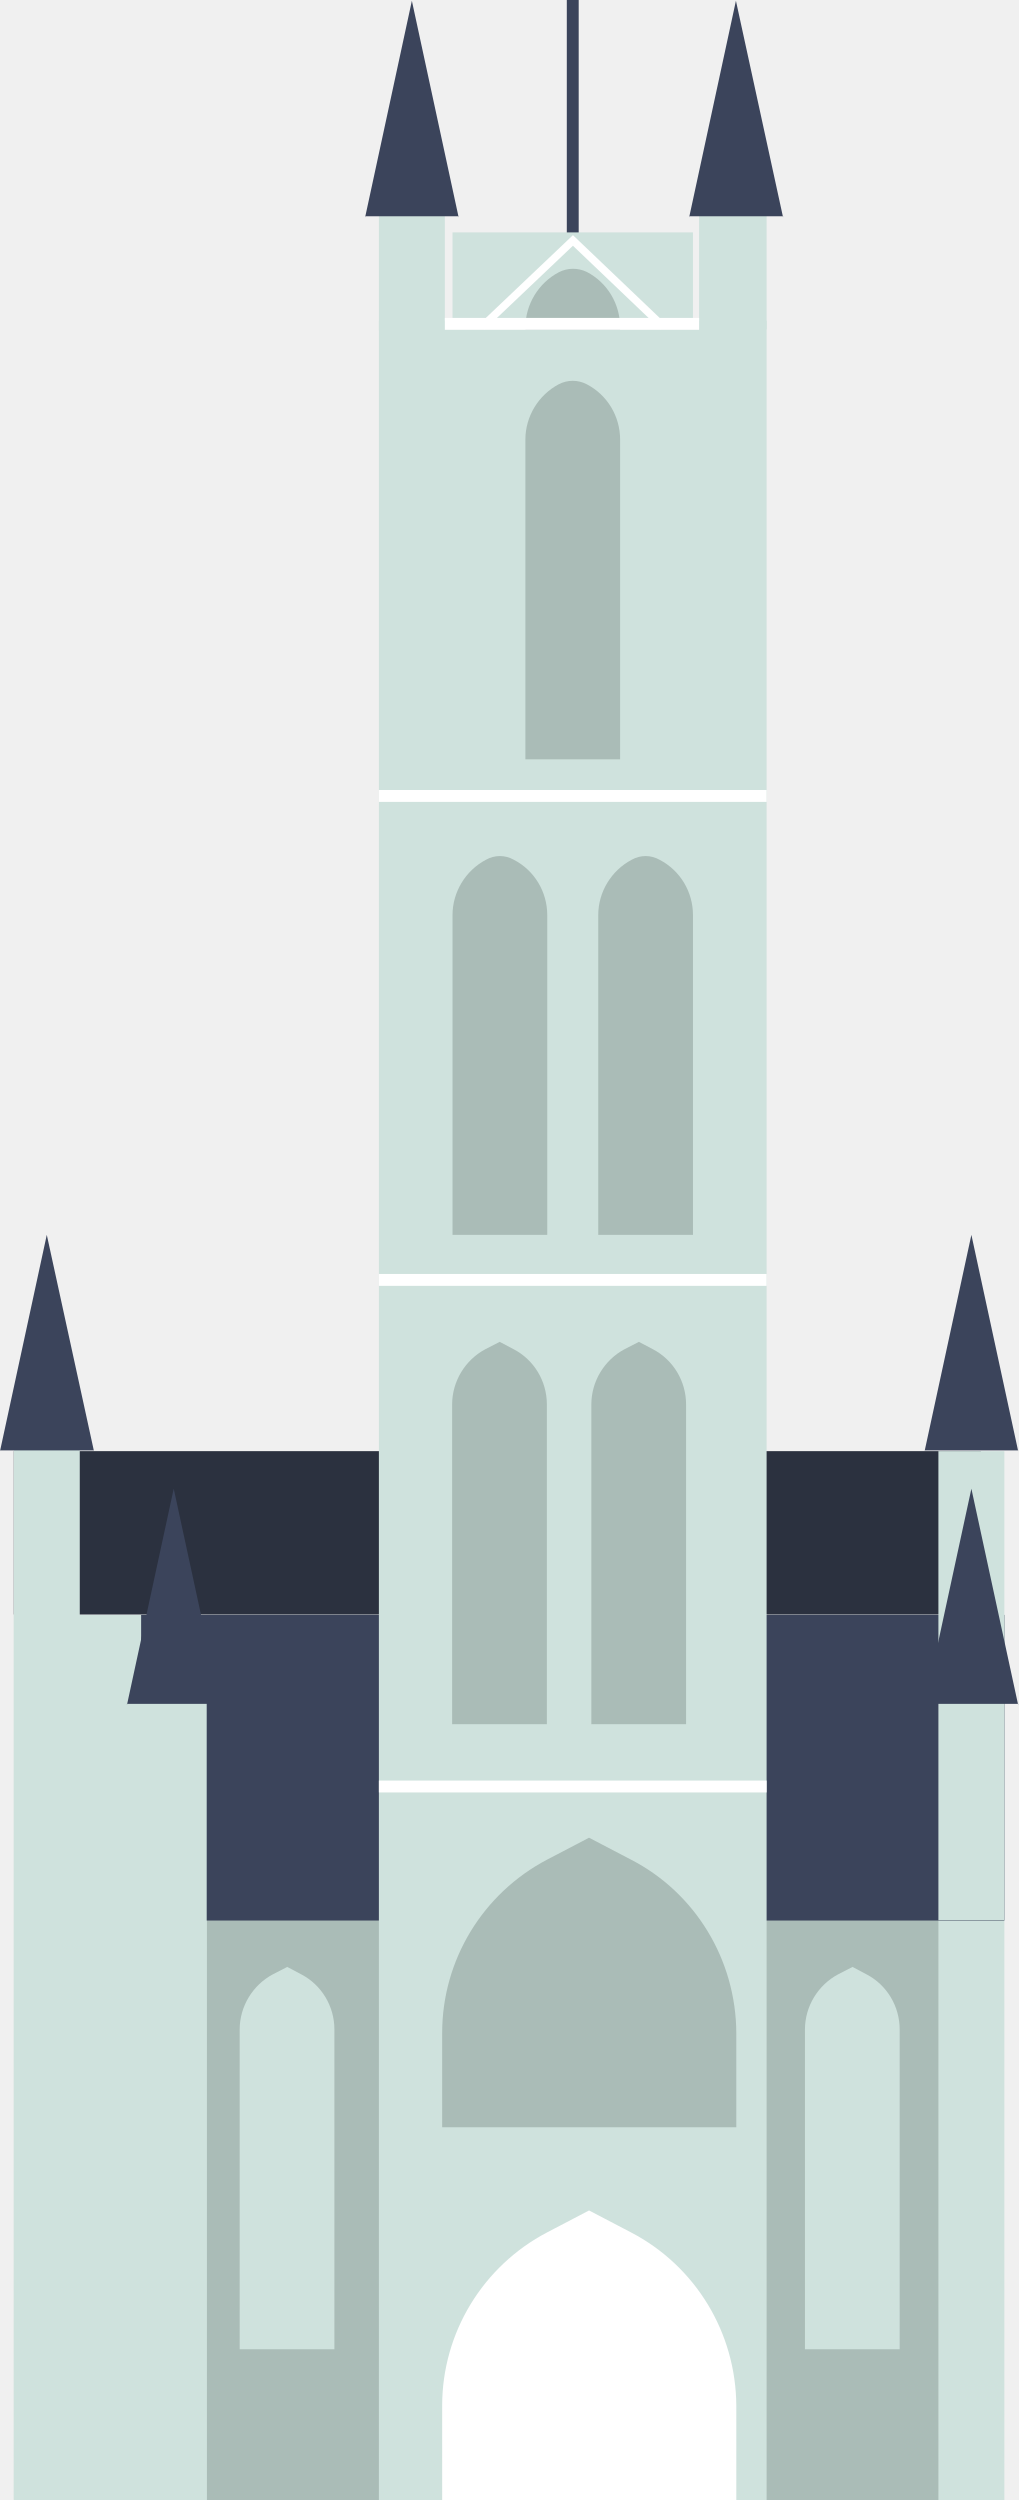
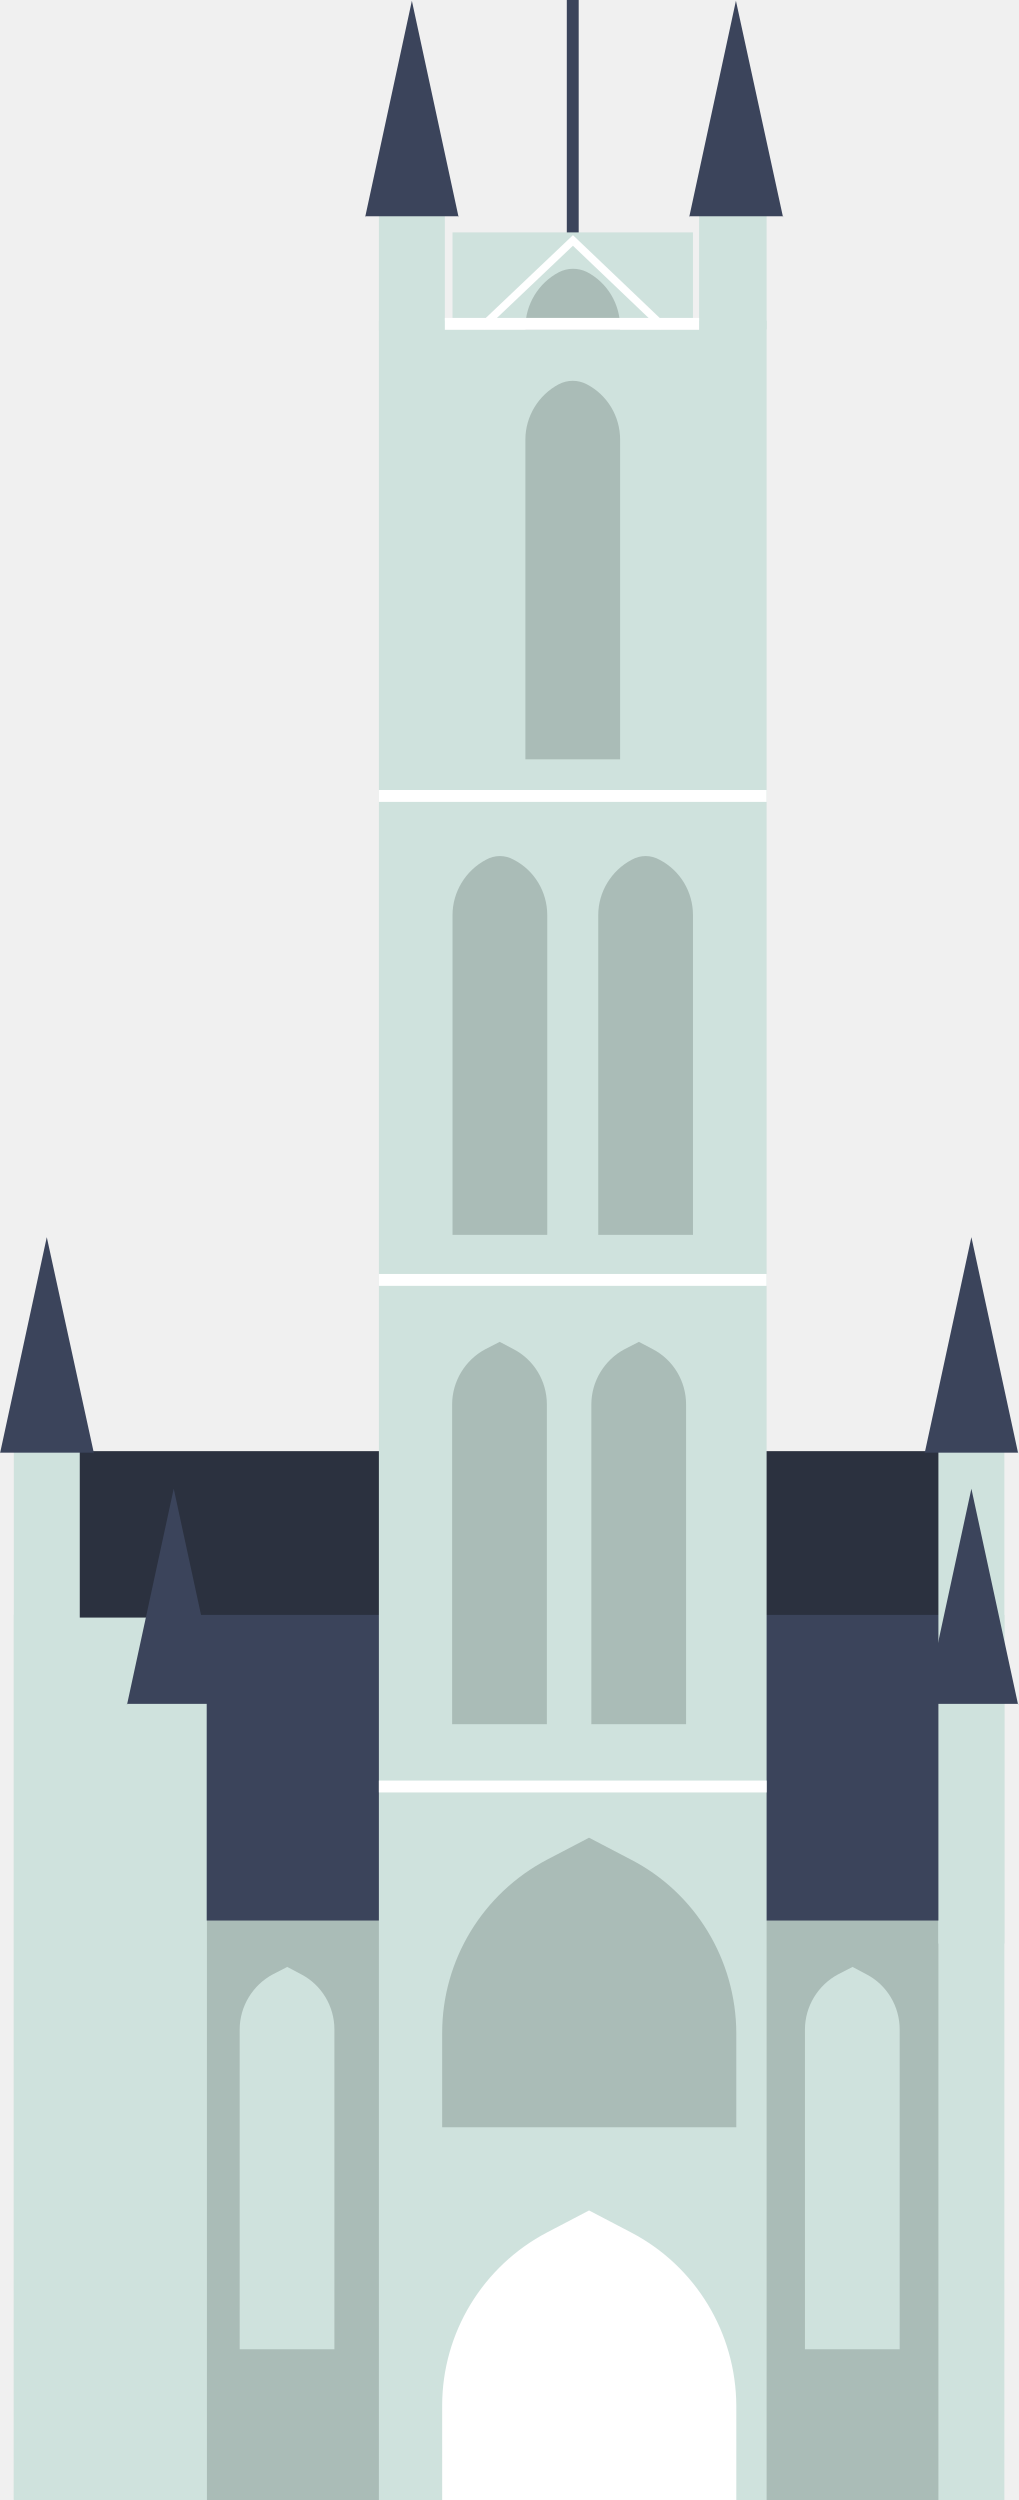
- <svg xmlns="http://www.w3.org/2000/svg" version="1.1" x="0px" y="0px" width="265.5px" height="651.9px" viewBox="0 0 265.5 651.9" style="enable-background:new 0 0 265.5 651.9;" xml:space="preserve">
+ <svg xmlns="http://www.w3.org/2000/svg" version="1.1" id="Laag_1" x="0px" y="0px" viewBox="-866 675.1 265.5 651.9" style="enable-background:new -866 675.1 265.5 651.9;" xml:space="preserve">
  <style type="text/css">
-   .st0{fill:#3B445B;}
-   .st1{fill:#CFE2DD;}
-   .st2{fill:#AABCB7;}
-   .st3{fill:#2B313F;}
-   .st4{fill:#FFFFFF;}
-   .st5{fill:none;stroke:#FFFFFF;stroke-width:2;stroke-miterlimit:10;}
+ 	.st0{fill:#3B445B;}
+ 	.st1{fill:#CFE2DD;}
+ 	.st2{fill:#AABCB7;}
+ 	.st3{fill:#2B313F;}
+ 	.st4{fill:#FFFFFF;}
+ 	.st5{fill:none;stroke:#FFFFFF;stroke-width:2;stroke-miterlimit:10;}
</style>
-   <defs>
- </defs>
-   <rect x="147.8" y="0" class="st0" width="3.1" height="62.6" />
-   <rect x="3.6" y="421.1" class="st1" width="258.3" height="230.8" />
-   <rect x="53.9" y="421.1" class="st2" width="190.8" height="230.8" />
-   <rect x="3.6" y="378.4" class="st3" width="252.2" height="42.6" />
-   <rect x="36.8" y="421.1" class="st0" width="225.1" height="79.7" />
-   <rect x="98.8" y="83.6" class="st1" width="101.1" height="568.3" />
-   <rect x="118" y="60.6" class="st1" width="62.7" height="23" />
-   <rect x="36.7" y="443.3" class="st1" width="17.2" height="208.6" />
-   <polygon class="st0" points="57.5,444.3 33.1,444.3 33.1,444.6 45.3,388.2 57.5,444.6 " />
-   <polygon class="st0" points="265.5,378.2 241.1,378.2 241.1,378.4 253.3,322 265.5,378.4 " />
-   <rect x="3.6" y="363.9" class="st1" width="17.2" height="287.9" />
-   <rect x="98.8" y="54.1" class="st1" width="17.2" height="32" />
-   <rect x="182.3" y="54.1" class="st1" width="17.6" height="31.8" />
-   <rect x="244.7" y="378.4" class="st1" width="17.2" height="122.3" />
-   <path class="st4" d="M164.5,582.1l-10.9-5.7l-10.9,5.7c-16.8,8.8-27.4,26.2-27.4,45.2v24.6h76.7v-24.6   C191.9,608.3,181.4,590.9,164.5,582.1z" />
-   <path class="st2" d="M164.5,484.9l-10.9-5.7l-10.9,5.7c-16.8,8.8-27.4,26.2-27.4,45.2v24.6h76.7v-24.6   C191.9,511.1,181.4,493.6,164.5,484.9z" />
-   <path class="st1" d="M74.9,512.9l-3.7,1.9c-5.3,2.8-8.7,8.4-8.7,14.4v83.4h24.7v-83.4c0-6-3.3-11.6-8.7-14.4L74.9,512.9z" />
-   <path class="st2" d="M130.3,349.9l-3.7,1.9c-5.3,2.8-8.7,8.4-8.7,14.4v83.4h24.7v-83.4c0-6-3.3-11.6-8.7-14.4L130.3,349.9z" />
-   <path class="st2" d="M166.6,349.9l-3.7,1.9c-5.3,2.8-8.7,8.4-8.7,14.4v83.4h24.7v-83.4c0-6-3.3-11.6-8.7-14.4L166.6,349.9z" />
-   <path class="st2" d="M126.7,224.2L126.7,224.2c-5.3,2.8-8.7,8.4-8.7,14.4V322h24.7v-83.4c0-6-3.3-11.6-8.7-14.4h0   C131.7,222.9,129,222.9,126.7,224.2z" />
-   <path class="st2" d="M164.7,224.2L164.7,224.2c-5.3,2.8-8.7,8.4-8.7,14.4V322h24.7v-83.4c0-6-3.3-11.6-8.7-14.4h0   C169.7,222.9,167,222.9,164.7,224.2z" />
-   <path class="st2" d="M145.7,100.2L145.7,100.2c-5.3,2.8-8.7,8.4-8.7,14.4V198h24.7v-83.4c0-6-3.3-11.6-8.7-14.4v0   C150.7,99,148,99,145.7,100.2z" />
-   <path class="st2" d="M145.7,71L145.7,71c-5.3,2.8-8.7,8.4-8.7,14.4V86h24.7v-0.7c0-6-3.3-11.6-8.7-14.4l0,0   C150.7,69.8,148,69.8,145.7,71z" />
-   <path class="st1" d="M222.3,512.9l-3.7,1.9c-5.3,2.8-8.7,8.4-8.7,14.4v83.4h24.7v-83.4c0-6-3.3-11.6-8.7-14.4L222.3,512.9z" />
-   <polygon class="st0" points="265.5,444.3 241.1,444.3 241.1,444.6 253.3,388.2 265.5,444.6 " />
-   <rect x="98.8" y="332.2" class="st4" width="101.1" height="3.1" />
-   <rect x="98.8" y="206" class="st4" width="101.1" height="3.1" />
-   <rect x="116" y="82.9" class="st4" width="66.3" height="3.1" />
-   <rect x="98.8" y="464.3" class="st4" width="101.1" height="3.1" />
-   <polygon class="st0" points="24.5,378.2 0,378.2 0,378.4 12.2,322 24.5,378.4 " />
-   <polygon class="st0" points="119.6,56.4 95.2,56.4 95.2,56.7 107.4,0.2 119.6,56.7 " />
-   <polygon class="st0" points="204.2,56.4 179.7,56.4 179.7,56.7 191.9,0.2 204.2,56.7 " />
-   <polyline class="st5" points="127.4,83.5 127.4,83.6 149.4,62.7 171.3,83.6 171.3,83.5 " />
+   <rect x="-718.2" y="675.1" class="st0" width="3.1" height="62.6" />
+   <rect x="-862.4" y="1096.2" class="st1" width="258.3" height="230.8" />
+   <rect x="-812.1" y="1096.2" class="st2" width="190.8" height="230.8" />
+   <rect x="-854.8" y="1053.5" class="st3" width="244.6" height="43.4" />
+   <rect x="-819.6" y="1096.2" class="st0" width="211.1" height="79.7" />
+   <rect x="-767.2" y="758.7" class="st1" width="101.1" height="568.3" />
+   <rect x="-748" y="735.7" class="st1" width="62.7" height="23" />
+   <rect x="-833" y="1118.4" class="st1" width="20.9" height="208.6" />
+   <polygon class="st0" points="-808.5,1119.4 -832.9,1119.4 -832.9,1119.7 -820.7,1063.3 -808.5,1119.7 " />
+   <rect x="-862.4" y="1039" class="st1" width="17.2" height="287.9" />
+   <rect x="-767.2" y="729.2" class="st1" width="17.2" height="32" />
+   <rect x="-683.7" y="729.2" class="st1" width="17.6" height="31.8" />
+   <rect x="-621.3" y="1053.5" class="st1" width="17.2" height="128.4" />
+   <path class="st4" d="M-701.5,1257.2l-10.9-5.7l-10.9,5.7c-16.8,8.8-27.4,26.2-27.4,45.2v24.6h76.7v-24.6  C-674.1,1283.4-684.6,1266-701.5,1257.2z" />
+   <path class="st2" d="M-701.5,1160l-10.9-5.7l-10.9,5.7c-16.8,8.8-27.4,26.2-27.4,45.2v24.6h76.7v-24.6  C-674.1,1186.2-684.6,1168.7-701.5,1160z" />
+   <path class="st1" d="M-791.1,1188l-3.7,1.9c-5.3,2.8-8.7,8.4-8.7,14.4v83.4h24.7v-83.4c0-6-3.3-11.6-8.7-14.4L-791.1,1188z" />
+   <path class="st2" d="M-735.7,1025l-3.7,1.9c-5.3,2.8-8.7,8.4-8.7,14.4v83.4h24.7v-83.4c0-6-3.3-11.6-8.7-14.4L-735.7,1025z" />
+   <path class="st2" d="M-699.4,1025l-3.7,1.9c-5.3,2.8-8.7,8.4-8.7,14.4v83.4h24.7v-83.4c0-6-3.3-11.6-8.7-14.4L-699.4,1025z" />
+   <path class="st2" d="M-739.3,899.3L-739.3,899.3c-5.3,2.8-8.7,8.4-8.7,14.4v83.4h24.7v-83.4c0-6-3.3-11.6-8.7-14.4l0,0  C-734.3,898-737,898-739.3,899.3z" />
+   <path class="st2" d="M-701.3,899.3L-701.3,899.3c-5.3,2.8-8.7,8.4-8.7,14.4v83.4h24.7v-83.4c0-6-3.3-11.6-8.7-14.4l0,0  C-696.3,898-699,898-701.3,899.3z" />
+   <path class="st2" d="M-720.3,775.3L-720.3,775.3c-5.3,2.8-8.7,8.4-8.7,14.4v83.4h24.7v-83.4c0-6-3.3-11.6-8.7-14.4l0,0  C-715.3,774.1-718,774.1-720.3,775.3z" />
+   <path class="st2" d="M-720.3,746.1L-720.3,746.1c-5.3,2.8-8.7,8.4-8.7,14.4v0.6h24.7v-0.7c0-6-3.3-11.6-8.7-14.4l0,0  C-715.3,744.9-718,744.9-720.3,746.1z" />
+   <path class="st1" d="M-643.7,1188l-3.7,1.9c-5.3,2.8-8.7,8.4-8.7,14.4v83.4h24.7v-83.4c0-6-3.3-11.6-8.7-14.4L-643.7,1188z" />
+   <polygon class="st0" points="-600.5,1119.4 -624.9,1119.4 -624.9,1119.7 -612.7,1063.3 -600.5,1119.7 " />
+   <rect x="-767.2" y="1007.3" class="st4" width="101.1" height="3.1" />
+   <rect x="-767.2" y="881.1" class="st4" width="101.1" height="3.1" />
+   <rect x="-750" y="758" class="st4" width="66.3" height="3.1" />
+   <rect x="-767.2" y="1139.4" class="st4" width="101.1" height="3.1" />
+   <polygon class="st0" points="-841.5,1053.9 -866,1053.9 -866,1054.1 -853.8,997.7 -841.5,1054.1 " />
+   <polygon class="st0" points="-746.4,731.5 -770.8,731.5 -770.8,731.8 -758.6,675.3 -746.4,731.8 " />
+   <polygon class="st0" points="-661.8,731.5 -686.3,731.5 -686.3,731.8 -674.1,675.3 -661.8,731.8 " />
+   <polyline class="st5" points="-738.6,758.6 -738.6,758.7 -716.6,737.8 -694.7,758.7 -694.7,758.6 " />
+   <polygon class="st0" points="-600.5,1053.9 -624.9,1053.9 -624.9,1054.1 -612.7,997.7 -600.5,1054.1 " />
</svg>
